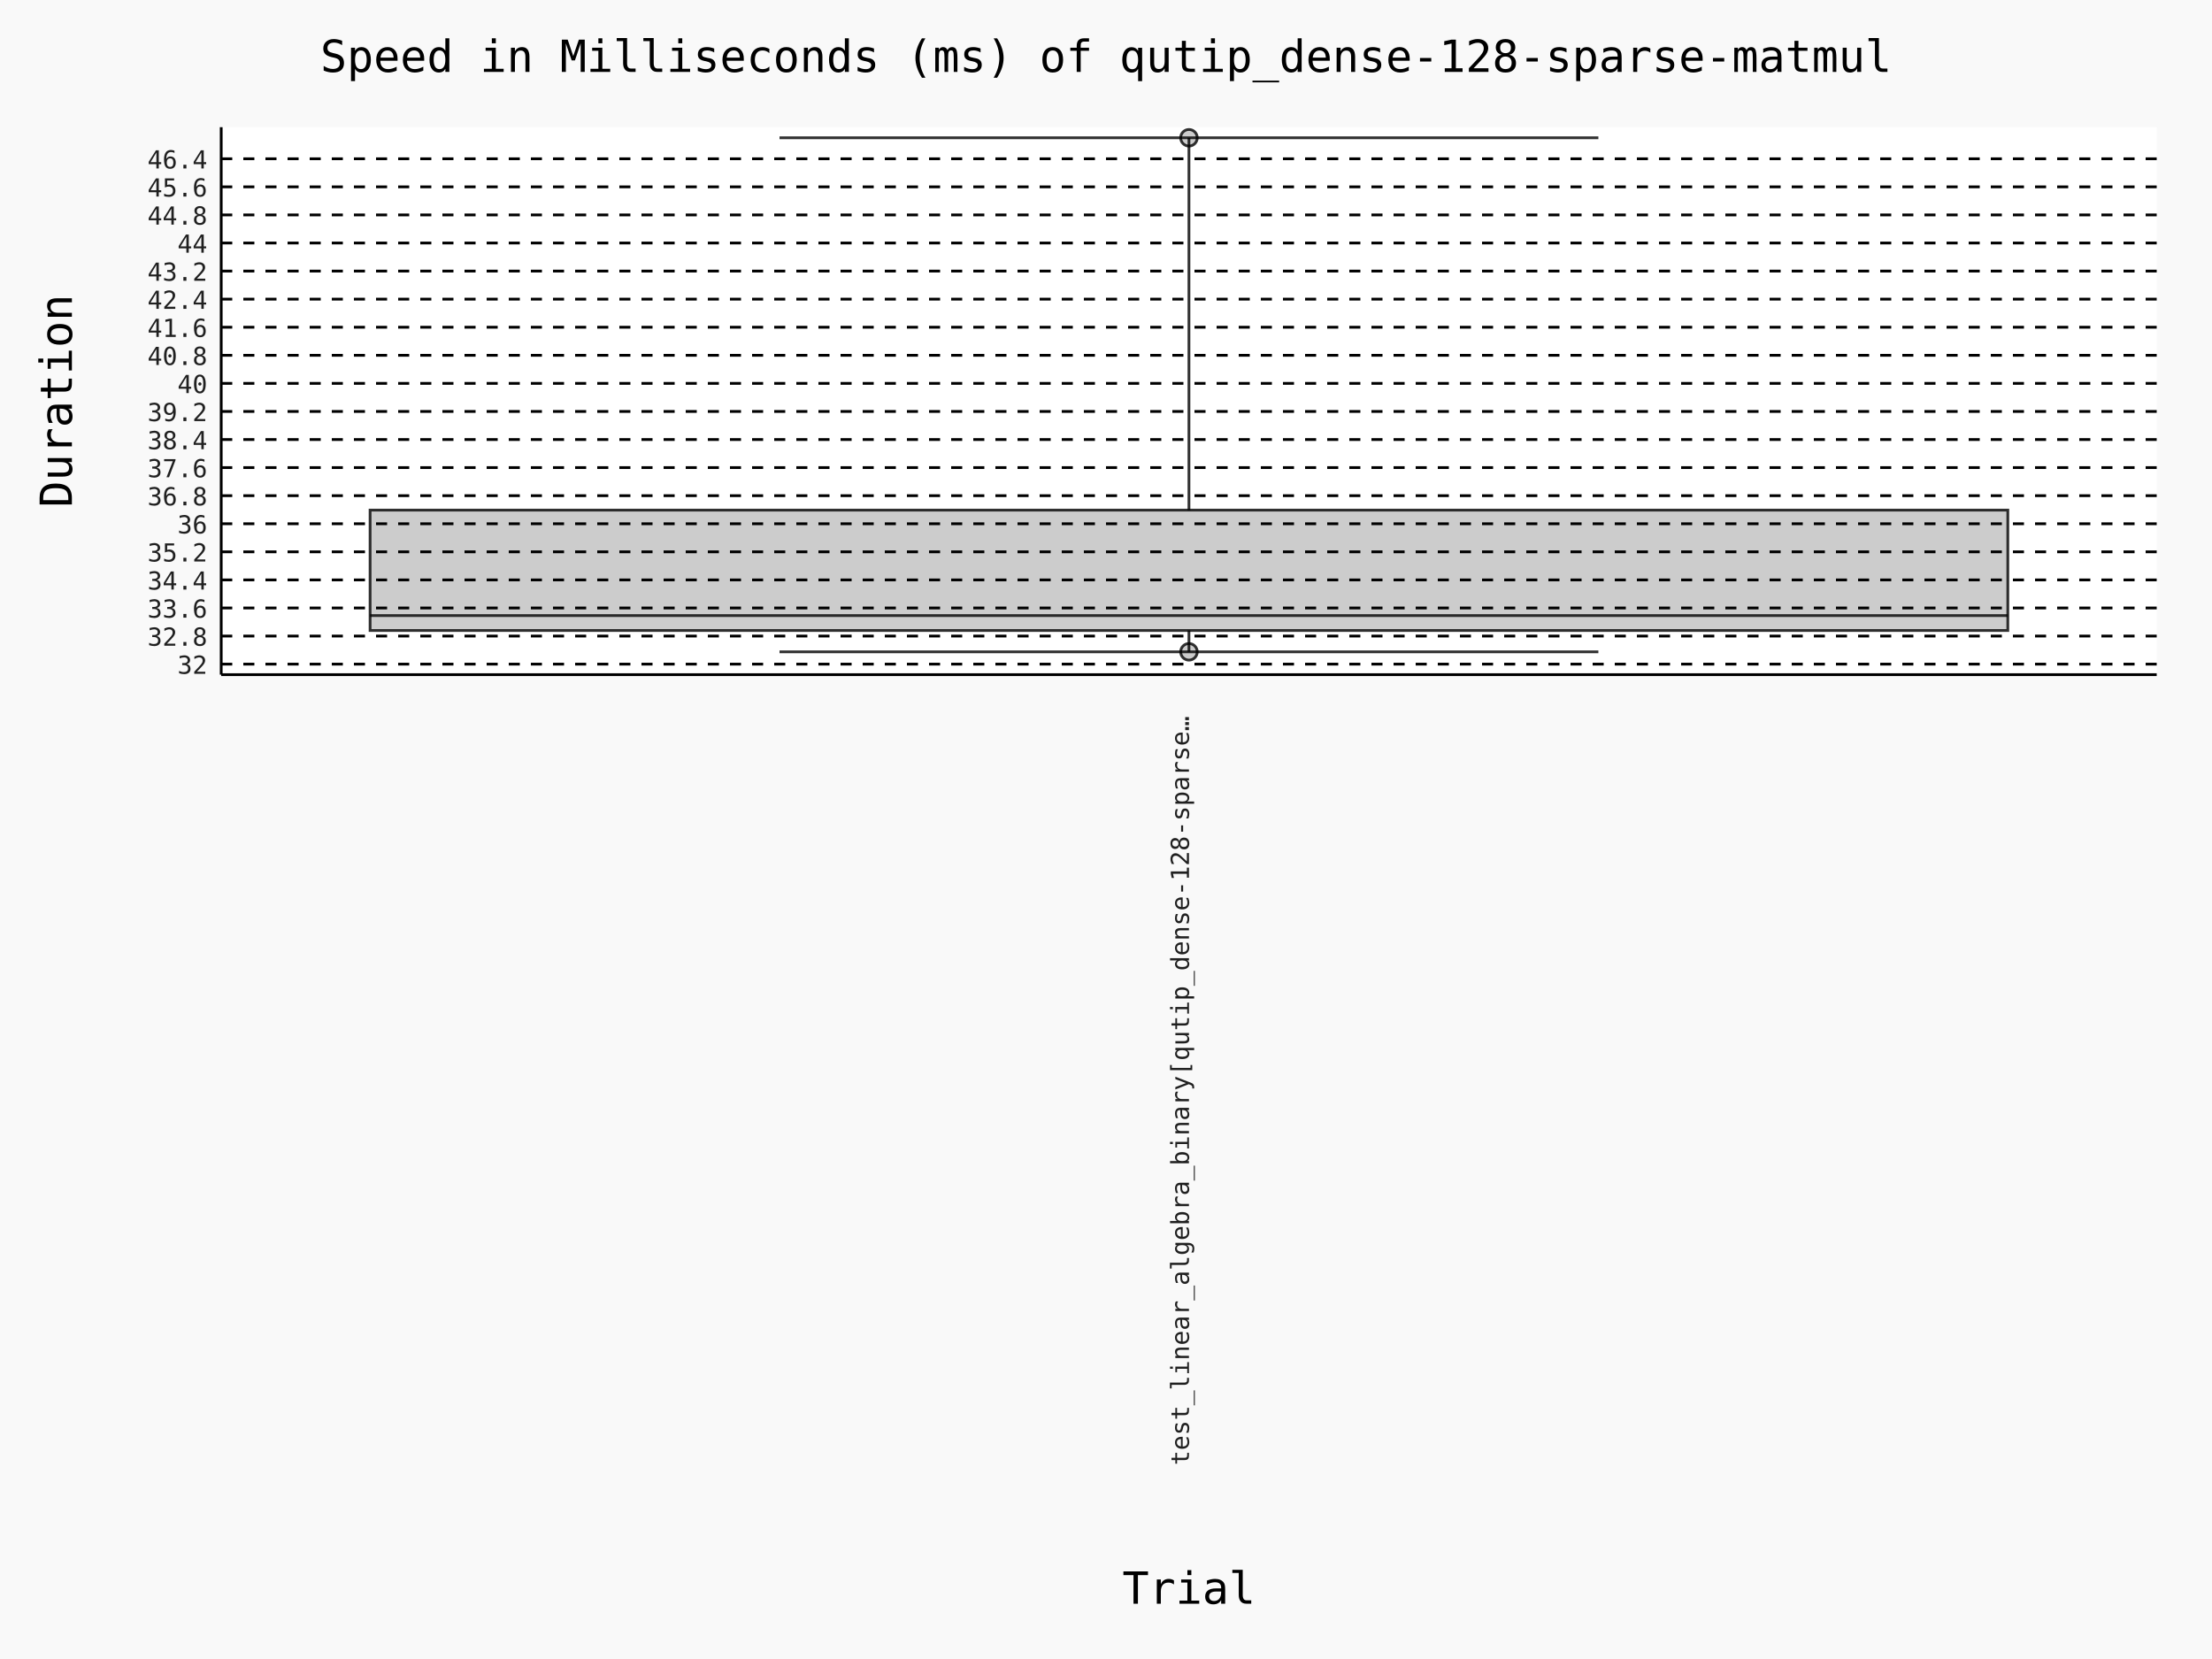
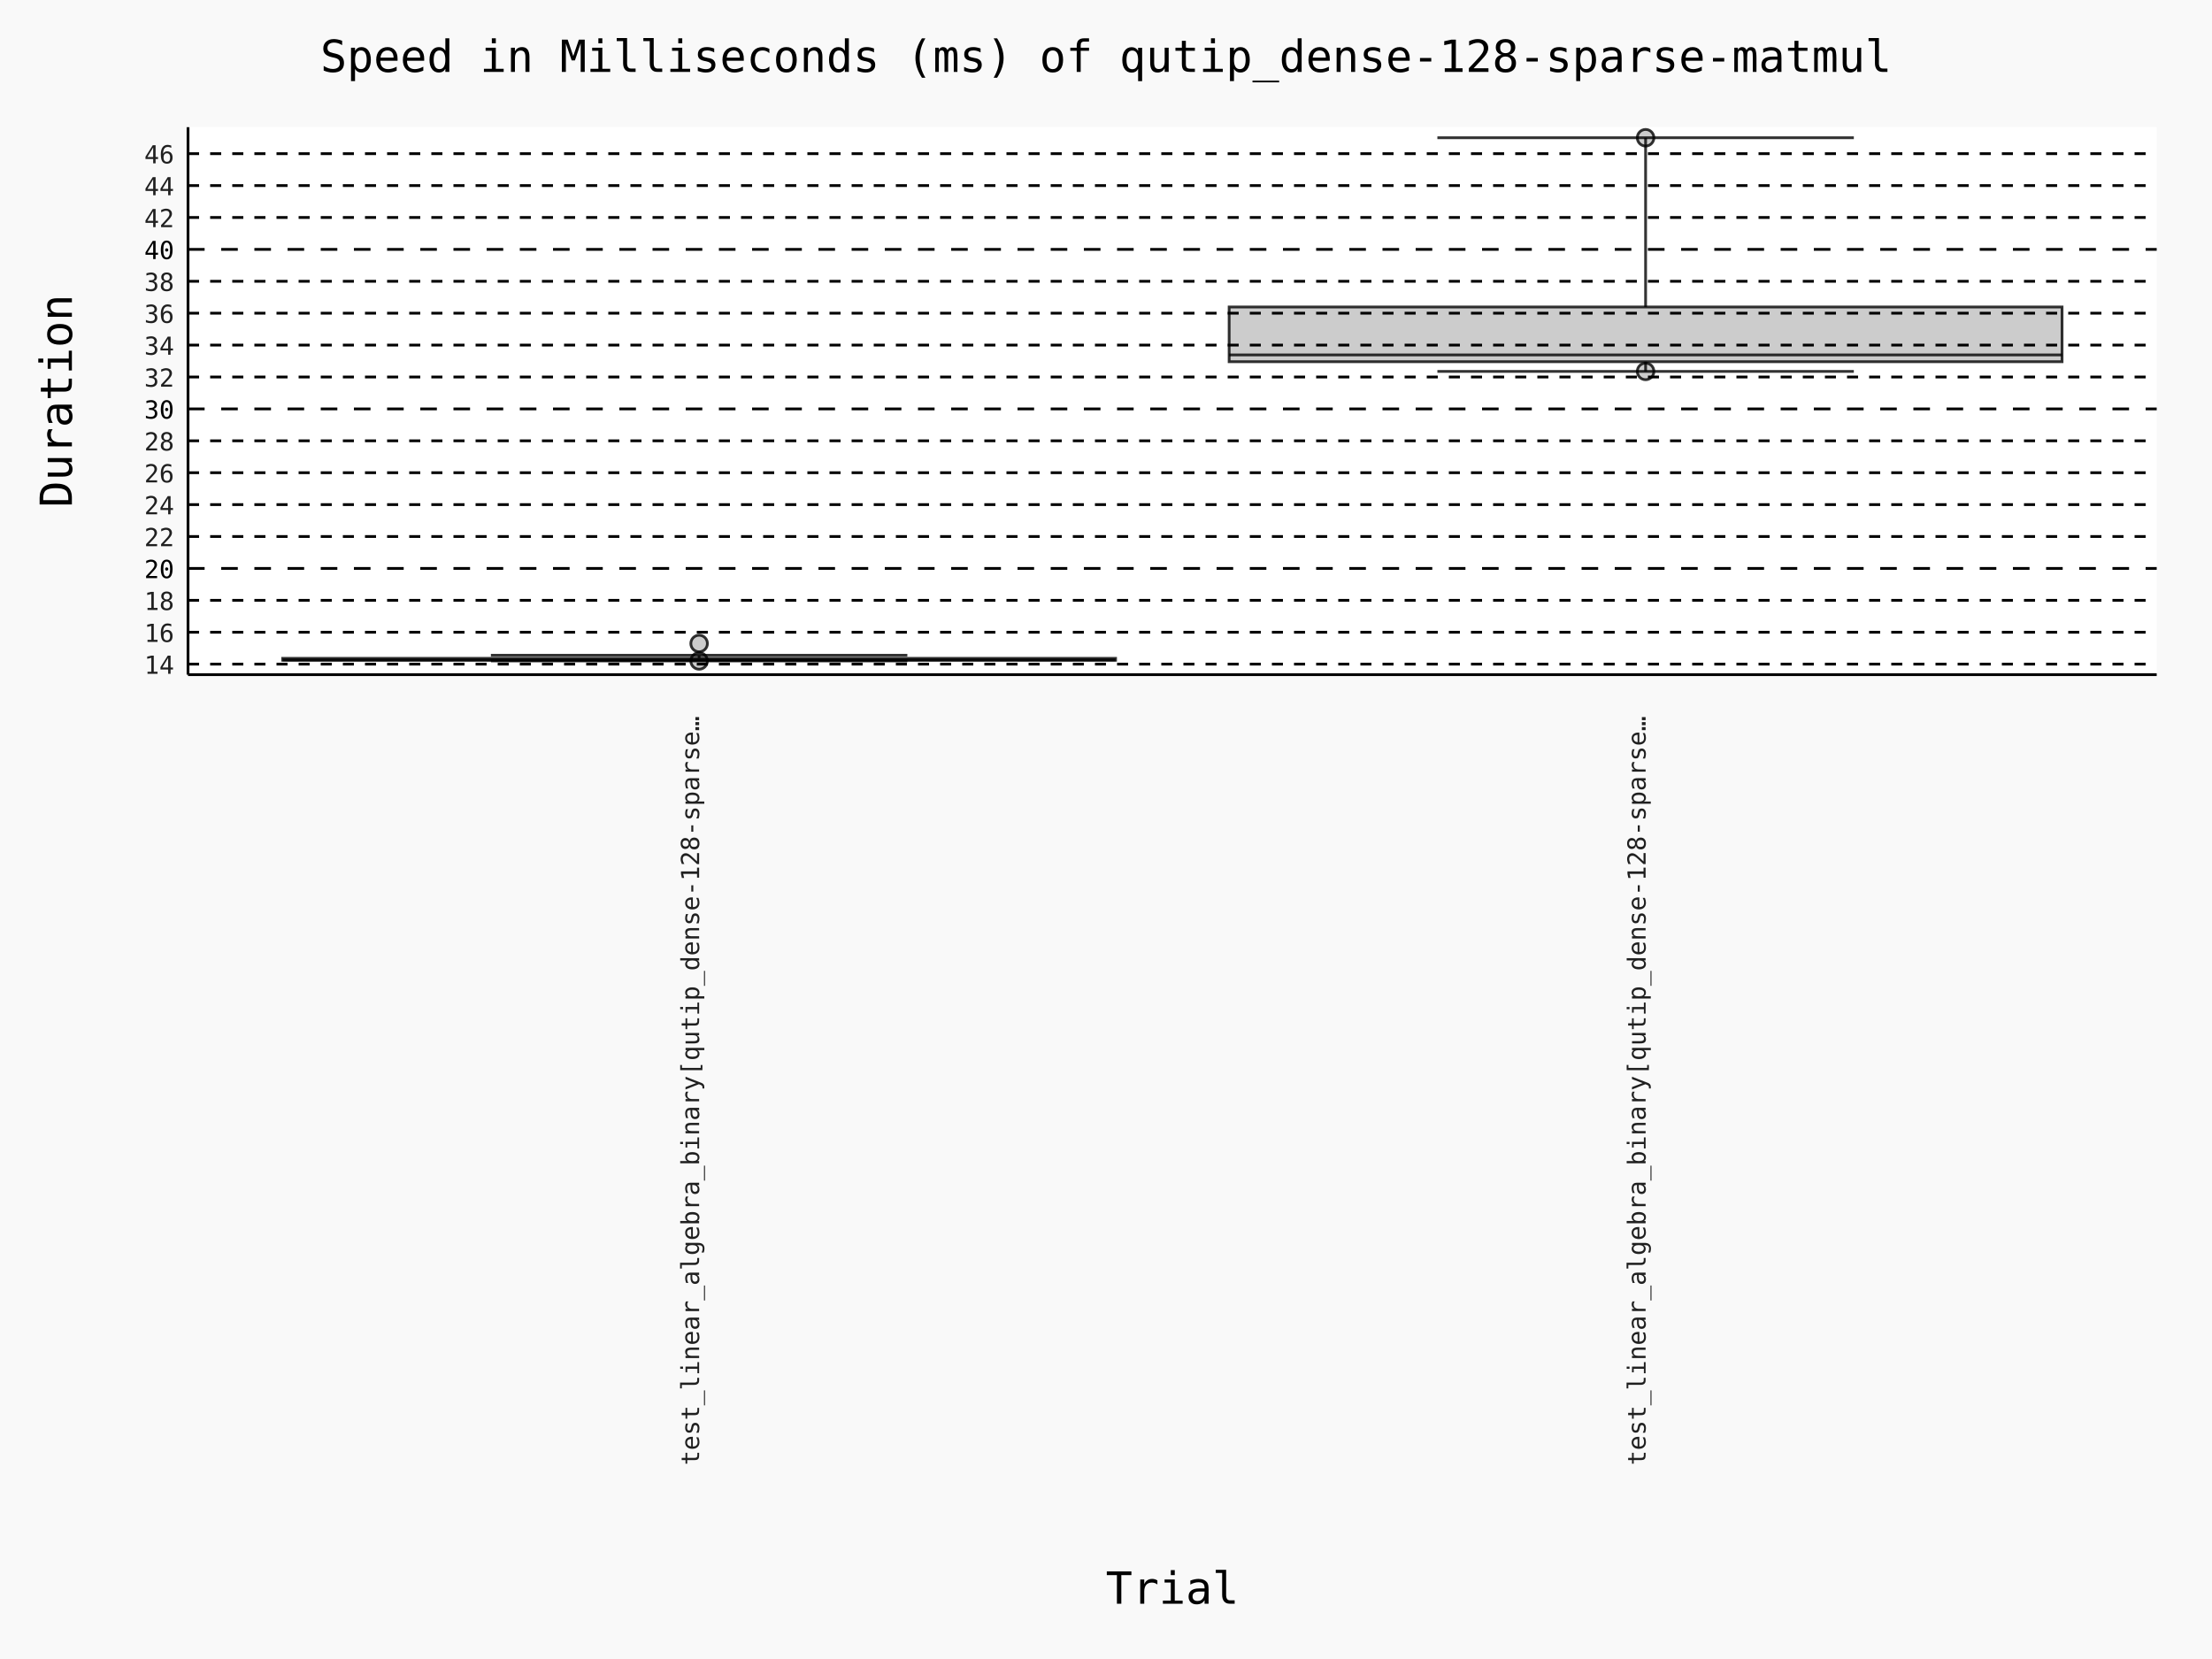
- <svg xmlns="http://www.w3.org/2000/svg" id="chart-6b51c600-08ec-41b9-b6ff-446fce1c3416" class="pygal-chart" viewBox="0 0 800 600">
+ <svg xmlns="http://www.w3.org/2000/svg" id="chart-97b67535-8b0e-4242-b469-32ea2b9780ec" class="pygal-chart" viewBox="0 0 800 600">
  <defs>
-     <style type="text/css">#chart-6b51c600-08ec-41b9-b6ff-446fce1c3416{-webkit-user-select:none;-webkit-font-smoothing:antialiased;font-family:Consolas,"Deja Vu Sans Mono","Bitstream Vera Sans Mono","Courier New",monospace}#chart-6b51c600-08ec-41b9-b6ff-446fce1c3416 .title{font-family:Consolas,"Deja Vu Sans Mono","Bitstream Vera Sans Mono","Courier New",monospace;font-size:16px}#chart-6b51c600-08ec-41b9-b6ff-446fce1c3416 .legends .legend text{font-family:Consolas,"Deja Vu Sans Mono","Bitstream Vera Sans Mono","Courier New",monospace;font-size:14px}#chart-6b51c600-08ec-41b9-b6ff-446fce1c3416 .axis text{font-family:Consolas,"Deja Vu Sans Mono","Bitstream Vera Sans Mono","Courier New",monospace;font-size:10px}#chart-6b51c600-08ec-41b9-b6ff-446fce1c3416 .axis text.major{font-family:Consolas,"Deja Vu Sans Mono","Bitstream Vera Sans Mono","Courier New",monospace;font-size:10px}#chart-6b51c600-08ec-41b9-b6ff-446fce1c3416 .text-overlay text.value{font-family:Consolas,"Deja Vu Sans Mono","Bitstream Vera Sans Mono","Courier New",monospace;font-size:16px}#chart-6b51c600-08ec-41b9-b6ff-446fce1c3416 .text-overlay text.label{font-family:Consolas,"Deja Vu Sans Mono","Bitstream Vera Sans Mono","Courier New",monospace;font-size:10px}#chart-6b51c600-08ec-41b9-b6ff-446fce1c3416 .tooltip{font-family:Consolas,"Deja Vu Sans Mono","Bitstream Vera Sans Mono","Courier New",monospace;font-size:14px}#chart-6b51c600-08ec-41b9-b6ff-446fce1c3416 text.no_data{font-family:Consolas,"Deja Vu Sans Mono","Bitstream Vera Sans Mono","Courier New",monospace;font-size:64px}
- #chart-6b51c600-08ec-41b9-b6ff-446fce1c3416{background-color:rgba(249,249,249,1)}#chart-6b51c600-08ec-41b9-b6ff-446fce1c3416 path,#chart-6b51c600-08ec-41b9-b6ff-446fce1c3416 line,#chart-6b51c600-08ec-41b9-b6ff-446fce1c3416 rect,#chart-6b51c600-08ec-41b9-b6ff-446fce1c3416 circle{-webkit-transition:150ms;-moz-transition:150ms;transition:150ms}#chart-6b51c600-08ec-41b9-b6ff-446fce1c3416 .graph &gt; .background{fill:rgba(249,249,249,1)}#chart-6b51c600-08ec-41b9-b6ff-446fce1c3416 .plot &gt; .background{fill:rgba(255,255,255,1)}#chart-6b51c600-08ec-41b9-b6ff-446fce1c3416 .graph{fill:rgba(0,0,0,.87)}#chart-6b51c600-08ec-41b9-b6ff-446fce1c3416 text.no_data{fill:rgba(0,0,0,1)}#chart-6b51c600-08ec-41b9-b6ff-446fce1c3416 .title{fill:rgba(0,0,0,1)}#chart-6b51c600-08ec-41b9-b6ff-446fce1c3416 .legends .legend text{fill:rgba(0,0,0,.87)}#chart-6b51c600-08ec-41b9-b6ff-446fce1c3416 .legends .legend:hover text{fill:rgba(0,0,0,1)}#chart-6b51c600-08ec-41b9-b6ff-446fce1c3416 .axis .line{stroke:rgba(0,0,0,1)}#chart-6b51c600-08ec-41b9-b6ff-446fce1c3416 .axis .guide.line{stroke:rgba(0,0,0,.54)}#chart-6b51c600-08ec-41b9-b6ff-446fce1c3416 .axis .major.line{stroke:rgba(0,0,0,.87)}#chart-6b51c600-08ec-41b9-b6ff-446fce1c3416 .axis text.major{fill:rgba(0,0,0,1)}#chart-6b51c600-08ec-41b9-b6ff-446fce1c3416 .axis.y .guides:hover .guide.line,#chart-6b51c600-08ec-41b9-b6ff-446fce1c3416 .line-graph .axis.x .guides:hover .guide.line,#chart-6b51c600-08ec-41b9-b6ff-446fce1c3416 .stackedline-graph .axis.x .guides:hover .guide.line,#chart-6b51c600-08ec-41b9-b6ff-446fce1c3416 .xy-graph .axis.x .guides:hover .guide.line{stroke:rgba(0,0,0,1)}#chart-6b51c600-08ec-41b9-b6ff-446fce1c3416 .axis .guides:hover text{fill:rgba(0,0,0,1)}#chart-6b51c600-08ec-41b9-b6ff-446fce1c3416 .reactive{fill-opacity:.7;stroke-opacity:.8;stroke-width:1}#chart-6b51c600-08ec-41b9-b6ff-446fce1c3416 .ci{stroke:rgba(0,0,0,.87)}#chart-6b51c600-08ec-41b9-b6ff-446fce1c3416 .reactive.active,#chart-6b51c600-08ec-41b9-b6ff-446fce1c3416 .active .reactive{fill-opacity:.8;stroke-opacity:.9;stroke-width:4}#chart-6b51c600-08ec-41b9-b6ff-446fce1c3416 .ci .reactive.active{stroke-width:1.5}#chart-6b51c600-08ec-41b9-b6ff-446fce1c3416 .series text{fill:rgba(0,0,0,1)}#chart-6b51c600-08ec-41b9-b6ff-446fce1c3416 .tooltip rect{fill:rgba(255,255,255,1);stroke:rgba(0,0,0,1);-webkit-transition:opacity 150ms;-moz-transition:opacity 150ms;transition:opacity 150ms}#chart-6b51c600-08ec-41b9-b6ff-446fce1c3416 .tooltip .label{fill:rgba(0,0,0,.87)}#chart-6b51c600-08ec-41b9-b6ff-446fce1c3416 .tooltip .label{fill:rgba(0,0,0,.87)}#chart-6b51c600-08ec-41b9-b6ff-446fce1c3416 .tooltip .legend{font-size:.8em;fill:rgba(0,0,0,.54)}#chart-6b51c600-08ec-41b9-b6ff-446fce1c3416 .tooltip .x_label{font-size:.6em;fill:rgba(0,0,0,1)}#chart-6b51c600-08ec-41b9-b6ff-446fce1c3416 .tooltip .xlink{font-size:.5em;text-decoration:underline}#chart-6b51c600-08ec-41b9-b6ff-446fce1c3416 .tooltip .value{font-size:1.5em}#chart-6b51c600-08ec-41b9-b6ff-446fce1c3416 .bound{font-size:.5em}#chart-6b51c600-08ec-41b9-b6ff-446fce1c3416 .max-value{font-size:.75em;fill:rgba(0,0,0,.54)}#chart-6b51c600-08ec-41b9-b6ff-446fce1c3416 .map-element{fill:rgba(255,255,255,1);stroke:rgba(0,0,0,.54) !important}#chart-6b51c600-08ec-41b9-b6ff-446fce1c3416 .map-element .reactive{fill-opacity:inherit;stroke-opacity:inherit}#chart-6b51c600-08ec-41b9-b6ff-446fce1c3416 .color-0,#chart-6b51c600-08ec-41b9-b6ff-446fce1c3416 .color-0 a:visited{stroke:#000000;fill:#000000}#chart-6b51c600-08ec-41b9-b6ff-446fce1c3416 .text-overlay .color-0 text{fill:white}
- #chart-6b51c600-08ec-41b9-b6ff-446fce1c3416 text.no_data{text-anchor:middle}#chart-6b51c600-08ec-41b9-b6ff-446fce1c3416 .guide.line{fill:none}#chart-6b51c600-08ec-41b9-b6ff-446fce1c3416 .centered{text-anchor:middle}#chart-6b51c600-08ec-41b9-b6ff-446fce1c3416 .title{text-anchor:middle}#chart-6b51c600-08ec-41b9-b6ff-446fce1c3416 .legends .legend text{fill-opacity:1}#chart-6b51c600-08ec-41b9-b6ff-446fce1c3416 .axis.x text{text-anchor:middle}#chart-6b51c600-08ec-41b9-b6ff-446fce1c3416 .axis.x:not(.web) text[transform]{text-anchor:start}#chart-6b51c600-08ec-41b9-b6ff-446fce1c3416 .axis.x:not(.web) text[transform].backwards{text-anchor:end}#chart-6b51c600-08ec-41b9-b6ff-446fce1c3416 .axis.y text{text-anchor:end}#chart-6b51c600-08ec-41b9-b6ff-446fce1c3416 .axis.y text[transform].backwards{text-anchor:start}#chart-6b51c600-08ec-41b9-b6ff-446fce1c3416 .axis.y2 text{text-anchor:start}#chart-6b51c600-08ec-41b9-b6ff-446fce1c3416 .axis.y2 text[transform].backwards{text-anchor:end}#chart-6b51c600-08ec-41b9-b6ff-446fce1c3416 .axis .guide.line{stroke-dasharray:4,4;stroke:black}#chart-6b51c600-08ec-41b9-b6ff-446fce1c3416 .axis .major.guide.line{stroke-dasharray:6,6;stroke:black}#chart-6b51c600-08ec-41b9-b6ff-446fce1c3416 .horizontal .axis.y .guide.line,#chart-6b51c600-08ec-41b9-b6ff-446fce1c3416 .horizontal .axis.y2 .guide.line,#chart-6b51c600-08ec-41b9-b6ff-446fce1c3416 .vertical .axis.x .guide.line{opacity:0}#chart-6b51c600-08ec-41b9-b6ff-446fce1c3416 .horizontal .axis.always_show .guide.line,#chart-6b51c600-08ec-41b9-b6ff-446fce1c3416 .vertical .axis.always_show .guide.line{opacity:1 !important}#chart-6b51c600-08ec-41b9-b6ff-446fce1c3416 .axis.y .guides:hover .guide.line,#chart-6b51c600-08ec-41b9-b6ff-446fce1c3416 .axis.y2 .guides:hover .guide.line,#chart-6b51c600-08ec-41b9-b6ff-446fce1c3416 .axis.x .guides:hover .guide.line{opacity:1}#chart-6b51c600-08ec-41b9-b6ff-446fce1c3416 .axis .guides:hover text{opacity:1}#chart-6b51c600-08ec-41b9-b6ff-446fce1c3416 .nofill{fill:none}#chart-6b51c600-08ec-41b9-b6ff-446fce1c3416 .subtle-fill{fill-opacity:.2}#chart-6b51c600-08ec-41b9-b6ff-446fce1c3416 .dot{stroke-width:1px;fill-opacity:1;stroke-opacity:1}#chart-6b51c600-08ec-41b9-b6ff-446fce1c3416 .dot.active{stroke-width:5px}#chart-6b51c600-08ec-41b9-b6ff-446fce1c3416 .dot.negative{fill:transparent}#chart-6b51c600-08ec-41b9-b6ff-446fce1c3416 text,#chart-6b51c600-08ec-41b9-b6ff-446fce1c3416 tspan{stroke:none !important}#chart-6b51c600-08ec-41b9-b6ff-446fce1c3416 .series text.active{opacity:1}#chart-6b51c600-08ec-41b9-b6ff-446fce1c3416 .tooltip rect{fill-opacity:.95;stroke-width:.5}#chart-6b51c600-08ec-41b9-b6ff-446fce1c3416 .tooltip text{fill-opacity:1}#chart-6b51c600-08ec-41b9-b6ff-446fce1c3416 .showable{visibility:hidden}#chart-6b51c600-08ec-41b9-b6ff-446fce1c3416 .showable.shown{visibility:visible}#chart-6b51c600-08ec-41b9-b6ff-446fce1c3416 .gauge-background{fill:rgba(229,229,229,1);stroke:none}#chart-6b51c600-08ec-41b9-b6ff-446fce1c3416 .bg-lines{stroke:rgba(249,249,249,1);stroke-width:2px}
+     <style type="text/css">#chart-97b67535-8b0e-4242-b469-32ea2b9780ec{-webkit-user-select:none;-webkit-font-smoothing:antialiased;font-family:Consolas,"Deja Vu Sans Mono","Bitstream Vera Sans Mono","Courier New",monospace}#chart-97b67535-8b0e-4242-b469-32ea2b9780ec .title{font-family:Consolas,"Deja Vu Sans Mono","Bitstream Vera Sans Mono","Courier New",monospace;font-size:16px}#chart-97b67535-8b0e-4242-b469-32ea2b9780ec .legends .legend text{font-family:Consolas,"Deja Vu Sans Mono","Bitstream Vera Sans Mono","Courier New",monospace;font-size:14px}#chart-97b67535-8b0e-4242-b469-32ea2b9780ec .axis text{font-family:Consolas,"Deja Vu Sans Mono","Bitstream Vera Sans Mono","Courier New",monospace;font-size:10px}#chart-97b67535-8b0e-4242-b469-32ea2b9780ec .axis text.major{font-family:Consolas,"Deja Vu Sans Mono","Bitstream Vera Sans Mono","Courier New",monospace;font-size:10px}#chart-97b67535-8b0e-4242-b469-32ea2b9780ec .text-overlay text.value{font-family:Consolas,"Deja Vu Sans Mono","Bitstream Vera Sans Mono","Courier New",monospace;font-size:16px}#chart-97b67535-8b0e-4242-b469-32ea2b9780ec .text-overlay text.label{font-family:Consolas,"Deja Vu Sans Mono","Bitstream Vera Sans Mono","Courier New",monospace;font-size:10px}#chart-97b67535-8b0e-4242-b469-32ea2b9780ec .tooltip{font-family:Consolas,"Deja Vu Sans Mono","Bitstream Vera Sans Mono","Courier New",monospace;font-size:14px}#chart-97b67535-8b0e-4242-b469-32ea2b9780ec text.no_data{font-family:Consolas,"Deja Vu Sans Mono","Bitstream Vera Sans Mono","Courier New",monospace;font-size:64px}
+ #chart-97b67535-8b0e-4242-b469-32ea2b9780ec{background-color:rgba(249,249,249,1)}#chart-97b67535-8b0e-4242-b469-32ea2b9780ec path,#chart-97b67535-8b0e-4242-b469-32ea2b9780ec line,#chart-97b67535-8b0e-4242-b469-32ea2b9780ec rect,#chart-97b67535-8b0e-4242-b469-32ea2b9780ec circle{-webkit-transition:150ms;-moz-transition:150ms;transition:150ms}#chart-97b67535-8b0e-4242-b469-32ea2b9780ec .graph &gt; .background{fill:rgba(249,249,249,1)}#chart-97b67535-8b0e-4242-b469-32ea2b9780ec .plot &gt; .background{fill:rgba(255,255,255,1)}#chart-97b67535-8b0e-4242-b469-32ea2b9780ec .graph{fill:rgba(0,0,0,.87)}#chart-97b67535-8b0e-4242-b469-32ea2b9780ec text.no_data{fill:rgba(0,0,0,1)}#chart-97b67535-8b0e-4242-b469-32ea2b9780ec .title{fill:rgba(0,0,0,1)}#chart-97b67535-8b0e-4242-b469-32ea2b9780ec .legends .legend text{fill:rgba(0,0,0,.87)}#chart-97b67535-8b0e-4242-b469-32ea2b9780ec .legends .legend:hover text{fill:rgba(0,0,0,1)}#chart-97b67535-8b0e-4242-b469-32ea2b9780ec .axis .line{stroke:rgba(0,0,0,1)}#chart-97b67535-8b0e-4242-b469-32ea2b9780ec .axis .guide.line{stroke:rgba(0,0,0,.54)}#chart-97b67535-8b0e-4242-b469-32ea2b9780ec .axis .major.line{stroke:rgba(0,0,0,.87)}#chart-97b67535-8b0e-4242-b469-32ea2b9780ec .axis text.major{fill:rgba(0,0,0,1)}#chart-97b67535-8b0e-4242-b469-32ea2b9780ec .axis.y .guides:hover .guide.line,#chart-97b67535-8b0e-4242-b469-32ea2b9780ec .line-graph .axis.x .guides:hover .guide.line,#chart-97b67535-8b0e-4242-b469-32ea2b9780ec .stackedline-graph .axis.x .guides:hover .guide.line,#chart-97b67535-8b0e-4242-b469-32ea2b9780ec .xy-graph .axis.x .guides:hover .guide.line{stroke:rgba(0,0,0,1)}#chart-97b67535-8b0e-4242-b469-32ea2b9780ec .axis .guides:hover text{fill:rgba(0,0,0,1)}#chart-97b67535-8b0e-4242-b469-32ea2b9780ec .reactive{fill-opacity:.7;stroke-opacity:.8;stroke-width:1}#chart-97b67535-8b0e-4242-b469-32ea2b9780ec .ci{stroke:rgba(0,0,0,.87)}#chart-97b67535-8b0e-4242-b469-32ea2b9780ec .reactive.active,#chart-97b67535-8b0e-4242-b469-32ea2b9780ec .active .reactive{fill-opacity:.8;stroke-opacity:.9;stroke-width:4}#chart-97b67535-8b0e-4242-b469-32ea2b9780ec .ci .reactive.active{stroke-width:1.5}#chart-97b67535-8b0e-4242-b469-32ea2b9780ec .series text{fill:rgba(0,0,0,1)}#chart-97b67535-8b0e-4242-b469-32ea2b9780ec .tooltip rect{fill:rgba(255,255,255,1);stroke:rgba(0,0,0,1);-webkit-transition:opacity 150ms;-moz-transition:opacity 150ms;transition:opacity 150ms}#chart-97b67535-8b0e-4242-b469-32ea2b9780ec .tooltip .label{fill:rgba(0,0,0,.87)}#chart-97b67535-8b0e-4242-b469-32ea2b9780ec .tooltip .label{fill:rgba(0,0,0,.87)}#chart-97b67535-8b0e-4242-b469-32ea2b9780ec .tooltip .legend{font-size:.8em;fill:rgba(0,0,0,.54)}#chart-97b67535-8b0e-4242-b469-32ea2b9780ec .tooltip .x_label{font-size:.6em;fill:rgba(0,0,0,1)}#chart-97b67535-8b0e-4242-b469-32ea2b9780ec .tooltip .xlink{font-size:.5em;text-decoration:underline}#chart-97b67535-8b0e-4242-b469-32ea2b9780ec .tooltip .value{font-size:1.5em}#chart-97b67535-8b0e-4242-b469-32ea2b9780ec .bound{font-size:.5em}#chart-97b67535-8b0e-4242-b469-32ea2b9780ec .max-value{font-size:.75em;fill:rgba(0,0,0,.54)}#chart-97b67535-8b0e-4242-b469-32ea2b9780ec .map-element{fill:rgba(255,255,255,1);stroke:rgba(0,0,0,.54) !important}#chart-97b67535-8b0e-4242-b469-32ea2b9780ec .map-element .reactive{fill-opacity:inherit;stroke-opacity:inherit}#chart-97b67535-8b0e-4242-b469-32ea2b9780ec .color-0,#chart-97b67535-8b0e-4242-b469-32ea2b9780ec .color-0 a:visited{stroke:#000000;fill:#000000}#chart-97b67535-8b0e-4242-b469-32ea2b9780ec .color-1,#chart-97b67535-8b0e-4242-b469-32ea2b9780ec .color-1 a:visited{stroke:#000000;fill:#000000}#chart-97b67535-8b0e-4242-b469-32ea2b9780ec .text-overlay .color-0 text{fill:white}#chart-97b67535-8b0e-4242-b469-32ea2b9780ec .text-overlay .color-1 text{fill:white}
+ #chart-97b67535-8b0e-4242-b469-32ea2b9780ec text.no_data{text-anchor:middle}#chart-97b67535-8b0e-4242-b469-32ea2b9780ec .guide.line{fill:none}#chart-97b67535-8b0e-4242-b469-32ea2b9780ec .centered{text-anchor:middle}#chart-97b67535-8b0e-4242-b469-32ea2b9780ec .title{text-anchor:middle}#chart-97b67535-8b0e-4242-b469-32ea2b9780ec .legends .legend text{fill-opacity:1}#chart-97b67535-8b0e-4242-b469-32ea2b9780ec .axis.x text{text-anchor:middle}#chart-97b67535-8b0e-4242-b469-32ea2b9780ec .axis.x:not(.web) text[transform]{text-anchor:start}#chart-97b67535-8b0e-4242-b469-32ea2b9780ec .axis.x:not(.web) text[transform].backwards{text-anchor:end}#chart-97b67535-8b0e-4242-b469-32ea2b9780ec .axis.y text{text-anchor:end}#chart-97b67535-8b0e-4242-b469-32ea2b9780ec .axis.y text[transform].backwards{text-anchor:start}#chart-97b67535-8b0e-4242-b469-32ea2b9780ec .axis.y2 text{text-anchor:start}#chart-97b67535-8b0e-4242-b469-32ea2b9780ec .axis.y2 text[transform].backwards{text-anchor:end}#chart-97b67535-8b0e-4242-b469-32ea2b9780ec .axis .guide.line{stroke-dasharray:4,4;stroke:black}#chart-97b67535-8b0e-4242-b469-32ea2b9780ec .axis .major.guide.line{stroke-dasharray:6,6;stroke:black}#chart-97b67535-8b0e-4242-b469-32ea2b9780ec .horizontal .axis.y .guide.line,#chart-97b67535-8b0e-4242-b469-32ea2b9780ec .horizontal .axis.y2 .guide.line,#chart-97b67535-8b0e-4242-b469-32ea2b9780ec .vertical .axis.x .guide.line{opacity:0}#chart-97b67535-8b0e-4242-b469-32ea2b9780ec .horizontal .axis.always_show .guide.line,#chart-97b67535-8b0e-4242-b469-32ea2b9780ec .vertical .axis.always_show .guide.line{opacity:1 !important}#chart-97b67535-8b0e-4242-b469-32ea2b9780ec .axis.y .guides:hover .guide.line,#chart-97b67535-8b0e-4242-b469-32ea2b9780ec .axis.y2 .guides:hover .guide.line,#chart-97b67535-8b0e-4242-b469-32ea2b9780ec .axis.x .guides:hover .guide.line{opacity:1}#chart-97b67535-8b0e-4242-b469-32ea2b9780ec .axis .guides:hover text{opacity:1}#chart-97b67535-8b0e-4242-b469-32ea2b9780ec .nofill{fill:none}#chart-97b67535-8b0e-4242-b469-32ea2b9780ec .subtle-fill{fill-opacity:.2}#chart-97b67535-8b0e-4242-b469-32ea2b9780ec .dot{stroke-width:1px;fill-opacity:1;stroke-opacity:1}#chart-97b67535-8b0e-4242-b469-32ea2b9780ec .dot.active{stroke-width:5px}#chart-97b67535-8b0e-4242-b469-32ea2b9780ec .dot.negative{fill:transparent}#chart-97b67535-8b0e-4242-b469-32ea2b9780ec text,#chart-97b67535-8b0e-4242-b469-32ea2b9780ec tspan{stroke:none !important}#chart-97b67535-8b0e-4242-b469-32ea2b9780ec .series text.active{opacity:1}#chart-97b67535-8b0e-4242-b469-32ea2b9780ec .tooltip rect{fill-opacity:.95;stroke-width:.5}#chart-97b67535-8b0e-4242-b469-32ea2b9780ec .tooltip text{fill-opacity:1}#chart-97b67535-8b0e-4242-b469-32ea2b9780ec .showable{visibility:hidden}#chart-97b67535-8b0e-4242-b469-32ea2b9780ec .showable.shown{visibility:visible}#chart-97b67535-8b0e-4242-b469-32ea2b9780ec .gauge-background{fill:rgba(229,229,229,1);stroke:none}#chart-97b67535-8b0e-4242-b469-32ea2b9780ec .bg-lines{stroke:rgba(249,249,249,1);stroke-width:2px}
.tooltip .value{font-size:1em !important}.axis text{font-size:9px !important}</style>
  </defs>
  <g class="graph custombox-graph vertical">
    <rect x="0" y="0" width="800" height="600" class="background" />
-     <g transform="translate(80, 46)" class="plot">
-       <rect x="0" y="0" width="700.0" height="198.0" class="background" />
+     <g transform="translate(68, 46)" class="plot">
+       <rect x="0" y="0" width="712.0" height="198.0" class="background" />
      <g class="axis y always_show">
-         <path d="M0 198 h700" class="line" />
+         <path d="M0 198 h712" class="line" />
        <g class="guides">
-           <path d="M0 194.192 h700" class="guide line" />
-           <text x="-5" y="197.692" class="">32</text>
+           <path d="M0 194.192 h712" class="guide line" />
+           <text x="-5" y="197.692" class="">14</text>
        </g>
        <g class="guides">
-           <path d="M0 184.038 h700" class="guide line" />
-           <text x="-5" y="187.538" class="">32.8</text>
+           <path d="M0 182.654 h712" class="guide line" />
+           <text x="-5" y="186.154" class="">16</text>
        </g>
        <g class="guides">
-           <path d="M0 173.885 h700" class="guide line" />
-           <text x="-5" y="177.385" class="">33.6</text>
+           <path d="M0 171.115 h712" class="guide line" />
+           <text x="-5" y="174.615" class="">18</text>
        </g>
        <g class="guides">
-           <path d="M0 163.731 h700" class="guide line" />
-           <text x="-5" y="167.231" class="">34.4</text>
+           <path d="M0 159.577 h712" class="major guide line" />
+           <text x="-5" y="163.077" class="major">20</text>
        </g>
        <g class="guides">
-           <path d="M0 153.577 h700" class="guide line" />
-           <text x="-5" y="157.077" class="">35.2</text>
+           <path d="M0 148.038 h712" class="guide line" />
+           <text x="-5" y="151.538" class="">22</text>
        </g>
        <g class="guides">
-           <path d="M0 143.423 h700" class="guide line" />
-           <text x="-5" y="146.923" class="">36</text>
+           <path d="M0 136.5 h712" class="guide line" />
+           <text x="-5" y="140.0" class="">24</text>
        </g>
        <g class="guides">
-           <path d="M0 133.269 h700" class="guide line" />
-           <text x="-5" y="136.769" class="">36.8</text>
+           <path d="M0 124.962 h712" class="guide line" />
+           <text x="-5" y="128.462" class="">26</text>
        </g>
        <g class="guides">
-           <path d="M0 123.115 h700" class="guide line" />
-           <text x="-5" y="126.615" class="">37.6</text>
+           <path d="M0 113.423 h712" class="guide line" />
+           <text x="-5" y="116.923" class="">28</text>
        </g>
        <g class="guides">
-           <path d="M0 112.962 h700" class="guide line" />
-           <text x="-5" y="116.462" class="">38.4</text>
+           <path d="M0 101.885 h712" class="major guide line" />
+           <text x="-5" y="105.385" class="major">30</text>
        </g>
        <g class="guides">
-           <path d="M0 102.808 h700" class="guide line" />
-           <text x="-5" y="106.308" class="">39.2</text>
+           <path d="M0 90.346 h712" class="guide line" />
+           <text x="-5" y="93.846" class="">32</text>
        </g>
        <g class="guides">
-           <path d="M0 92.654 h700" class="guide line" />
-           <text x="-5" y="96.154" class="">40</text>
+           <path d="M0 78.808 h712" class="guide line" />
+           <text x="-5" y="82.308" class="">34</text>
        </g>
        <g class="guides">
-           <path d="M0 82.5 h700" class="guide line" />
-           <text x="-5" y="86" class="">40.8</text>
+           <path d="M0 67.269 h712" class="guide line" />
+           <text x="-5" y="70.769" class="">36</text>
        </g>
        <g class="guides">
-           <path d="M0 72.346 h700" class="guide line" />
-           <text x="-5" y="75.846" class="">41.6</text>
+           <path d="M0 55.731 h712" class="guide line" />
+           <text x="-5" y="59.231" class="">38</text>
        </g>
        <g class="guides">
-           <path d="M0 62.192 h700" class="guide line" />
-           <text x="-5" y="65.692" class="">42.4</text>
+           <path d="M0 44.192 h712" class="major guide line" />
+           <text x="-5" y="47.692" class="major">40</text>
        </g>
        <g class="guides">
-           <path d="M0 52.038 h700" class="guide line" />
-           <text x="-5" y="55.538" class="">43.2</text>
+           <path d="M0 32.654 h712" class="guide line" />
+           <text x="-5" y="36.154" class="">42</text>
        </g>
        <g class="guides">
-           <path d="M0 41.885 h700" class="guide line" />
-           <text x="-5" y="45.385" class="">44</text>
+           <path d="M0 21.115 h712" class="guide line" />
+           <text x="-5" y="24.615" class="">44</text>
        </g>
        <g class="guides">
-           <path d="M0 31.731 h700" class="guide line" />
-           <text x="-5" y="35.231" class="">44.8</text>
-         </g>
-         <g class="guides">
-           <path d="M0 21.577 h700" class="guide line" />
-           <text x="-5" y="25.077" class="">45.6</text>
-         </g>
-         <g class="guides">
-           <path d="M0 11.423 h700" class="guide line" />
-           <text x="-5" y="14.923" class="">46.4</text>
+           <path d="M0 9.577 h712" class="guide line" />
+           <text x="-5" y="13.077" class="">46</text>
        </g>
      </g>
      <g class="axis x">
        <path d="M0 0 v198" class="line" />
        <g class="guides">
-           <path d="M350 0 v198" class="guide line" />
-           <text x="350.0" y="213.0" class="backwards" transform="rotate(270 350 213)">test_linear_algebra_binary[qutip_dense-128-sparse…</text>
+           <path d="M184.846 0 v198" class="guide line" />
+           <text x="184.846" y="213.0" class="backwards" transform="rotate(270 184.8462 213)">test_linear_algebra_binary[qutip_dense-128-sparse…</text>
+         </g>
+         <g class="guides">
+           <path d="M527.154 0 v198" class="guide line" />
+           <text x="527.154" y="213.0" class="backwards" transform="rotate(270 527.1538 213)">test_linear_algebra_binary[qutip_dense-128-sparse…</text>
        </g>
      </g>
      <g class="series serie-0 color-0">
        <g class="boxes">
          <g class="box">
-             <path stroke-width="3" d="M201.923 189.745 L498.077 189.745" class="reactive tooltip-trigger" />
-             <path stroke-width="3" d="M53.846 176.631 L646.154 176.631" class="reactive tooltip-trigger" />
-             <path stroke-width="3" d="M201.923 3.83 L498.077 3.83" class="reactive tooltip-trigger" />
-             <path stroke-width="2" d="M350 189.745 L350 182.029" class="reactive tooltip-trigger" />
-             <path stroke-width="2" d="M350 3.83 L350 138.486" class="reactive tooltip-trigger" />
-             <rect x="53.846" y="138.486" height="43.543" width="592.308" class="subtle-fill reactive tooltip-trigger" />
-             <circle cx="350" cy="189.745" r="3" class="subtle-fill reactive tooltip-trigger" />
-             <circle cx="350" cy="3.83" r="3" class="subtle-fill reactive tooltip-trigger" />
+             <path stroke-width="3" d="M109.538 193.033 L260.154 193.033" class="reactive tooltip-trigger" />
+             <path stroke-width="3" d="M34.231 192.676 L335.462 192.676" class="reactive tooltip-trigger" />
+             <path stroke-width="3" d="M109.538 190.98 L260.154 190.98" class="reactive tooltip-trigger" />
+             <path stroke-width="2" d="M184.846 193.033 L184.846 192.786" class="reactive tooltip-trigger" />
+             <path stroke-width="2" d="M184.846 190.98 L184.846 192.098" class="reactive tooltip-trigger" />
+             <rect x="34.231" y="192.098" height="0.688" width="301.231" class="subtle-fill reactive tooltip-trigger" />
+             <circle cx="184.846" cy="193.033" r="3" class="subtle-fill reactive tooltip-trigger" />
+             <circle cx="184.846" cy="186.734" r="3" class="subtle-fill reactive tooltip-trigger" />
+           </g>
+         </g>
+       </g>
+       <g class="series serie-1 color-1">
+         <g class="boxes">
+           <g class="box">
+             <path stroke-width="3" d="M451.846 88.325 L602.462 88.325" class="reactive tooltip-trigger" />
+             <path stroke-width="3" d="M376.538 82.364 L677.769 82.364" class="reactive tooltip-trigger" />
+             <path stroke-width="3" d="M451.846 3.818 L602.462 3.818" class="reactive tooltip-trigger" />
+             <path stroke-width="2" d="M527.154 88.325 L527.154 84.818" class="reactive tooltip-trigger" />
+             <path stroke-width="2" d="M527.154 3.818 L527.154 65.025" class="reactive tooltip-trigger" />
+             <rect x="376.538" y="65.025" height="19.792" width="301.231" class="subtle-fill reactive tooltip-trigger" />
+             <circle cx="527.154" cy="88.325" r="3" class="subtle-fill reactive tooltip-trigger" />
+             <circle cx="527.154" cy="3.818" r="3" class="subtle-fill reactive tooltip-trigger" />
          </g>
        </g>
      </g>
    </g>
    <g class="titles">
      <text x="400.0" y="26" class="title plot_title">Speed in Milliseconds (ms) of qutip_dense-128-sparse-matmul</text>
-       <text x="430.0" y="580.0" class="title">Trial</text>
+       <text x="424.0" y="580.0" class="title">Trial</text>
      <text x="0" y="171.0" class="title" transform="rotate(-90 0 145)">Duration</text>
    </g>
-     <g transform="translate(80, 46)" class="plot overlay">
+     <g transform="translate(68, 46)" class="plot overlay">
      <g class="series serie-0 color-0" />
+       <g class="series serie-1 color-1" />
    </g>
-     <g transform="translate(80, 46)" class="plot text-overlay">
+     <g transform="translate(68, 46)" class="plot text-overlay">
      <g class="series serie-0 color-0" />
+       <g class="series serie-1 color-1" />
    </g>
-     <g transform="translate(80, 46)" class="plot tooltip-overlay">
+     <g transform="translate(68, 46)" class="plot tooltip-overlay">
      <g transform="translate(0 0)" style="opacity: 0" class="tooltip">
        <rect rx="0" ry="0" width="0" height="0" class="tooltip-box" />
        <g class="text" />
      </g>
    </g>
  </g>
</svg>
